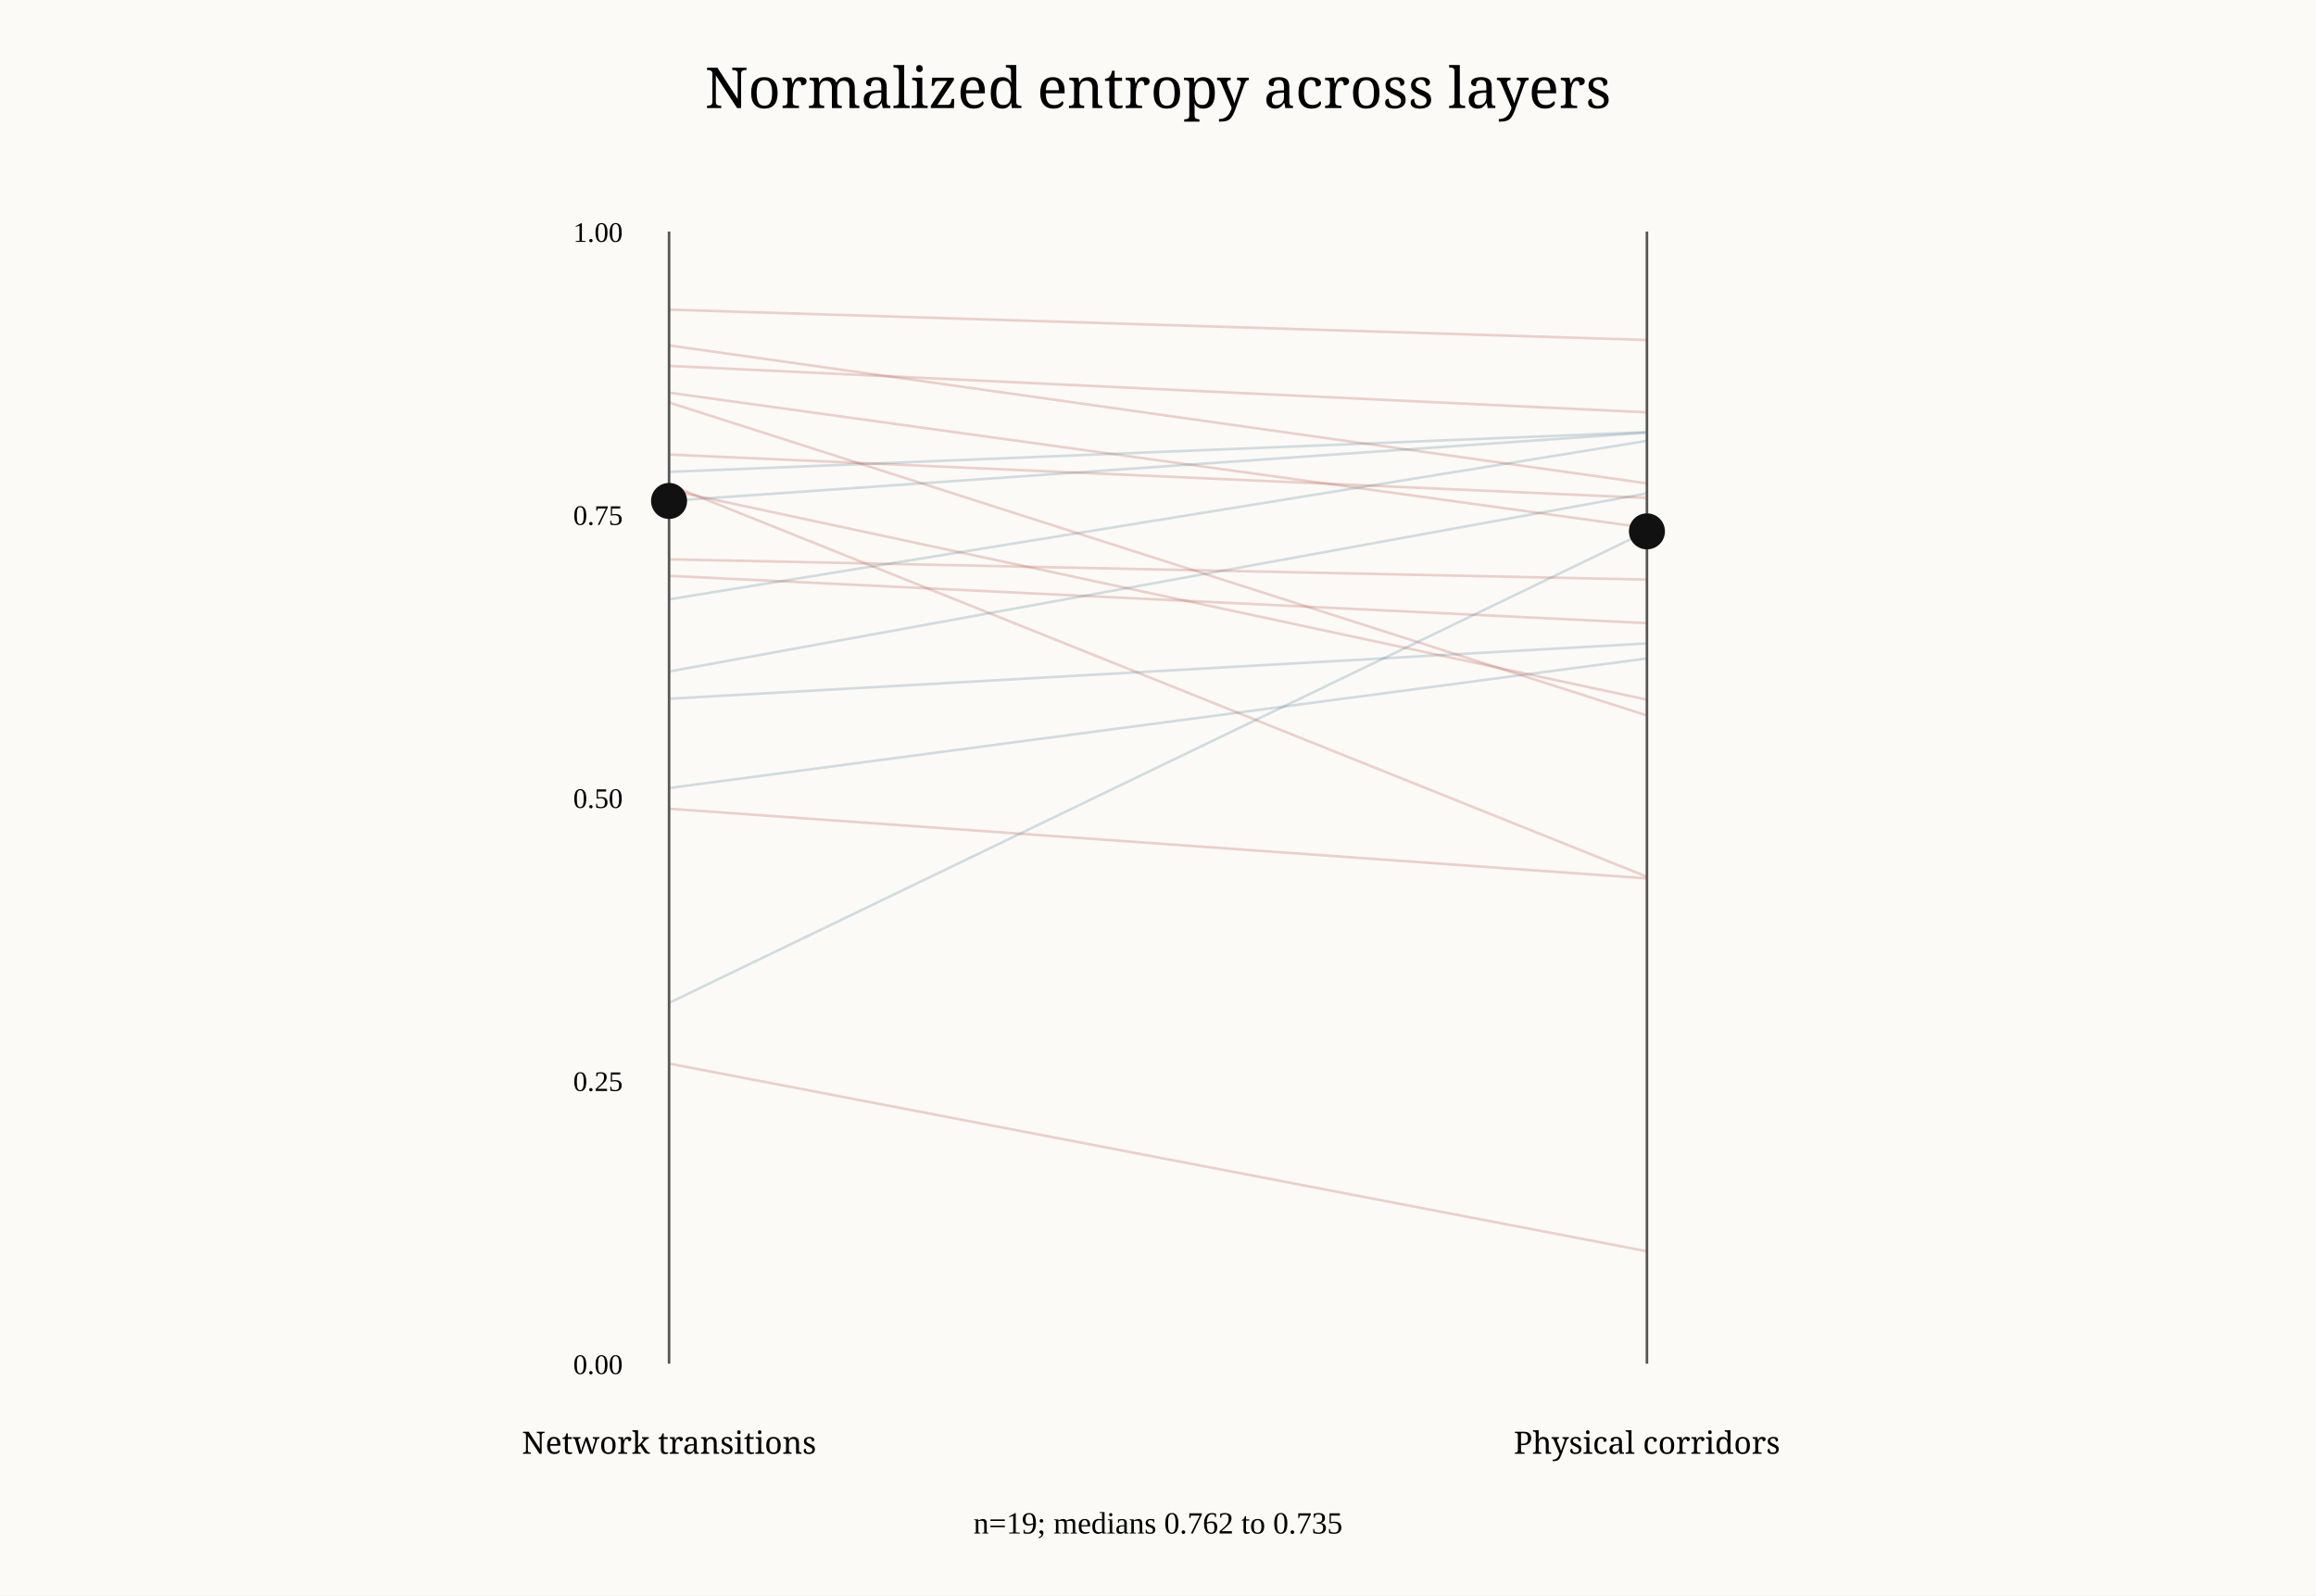
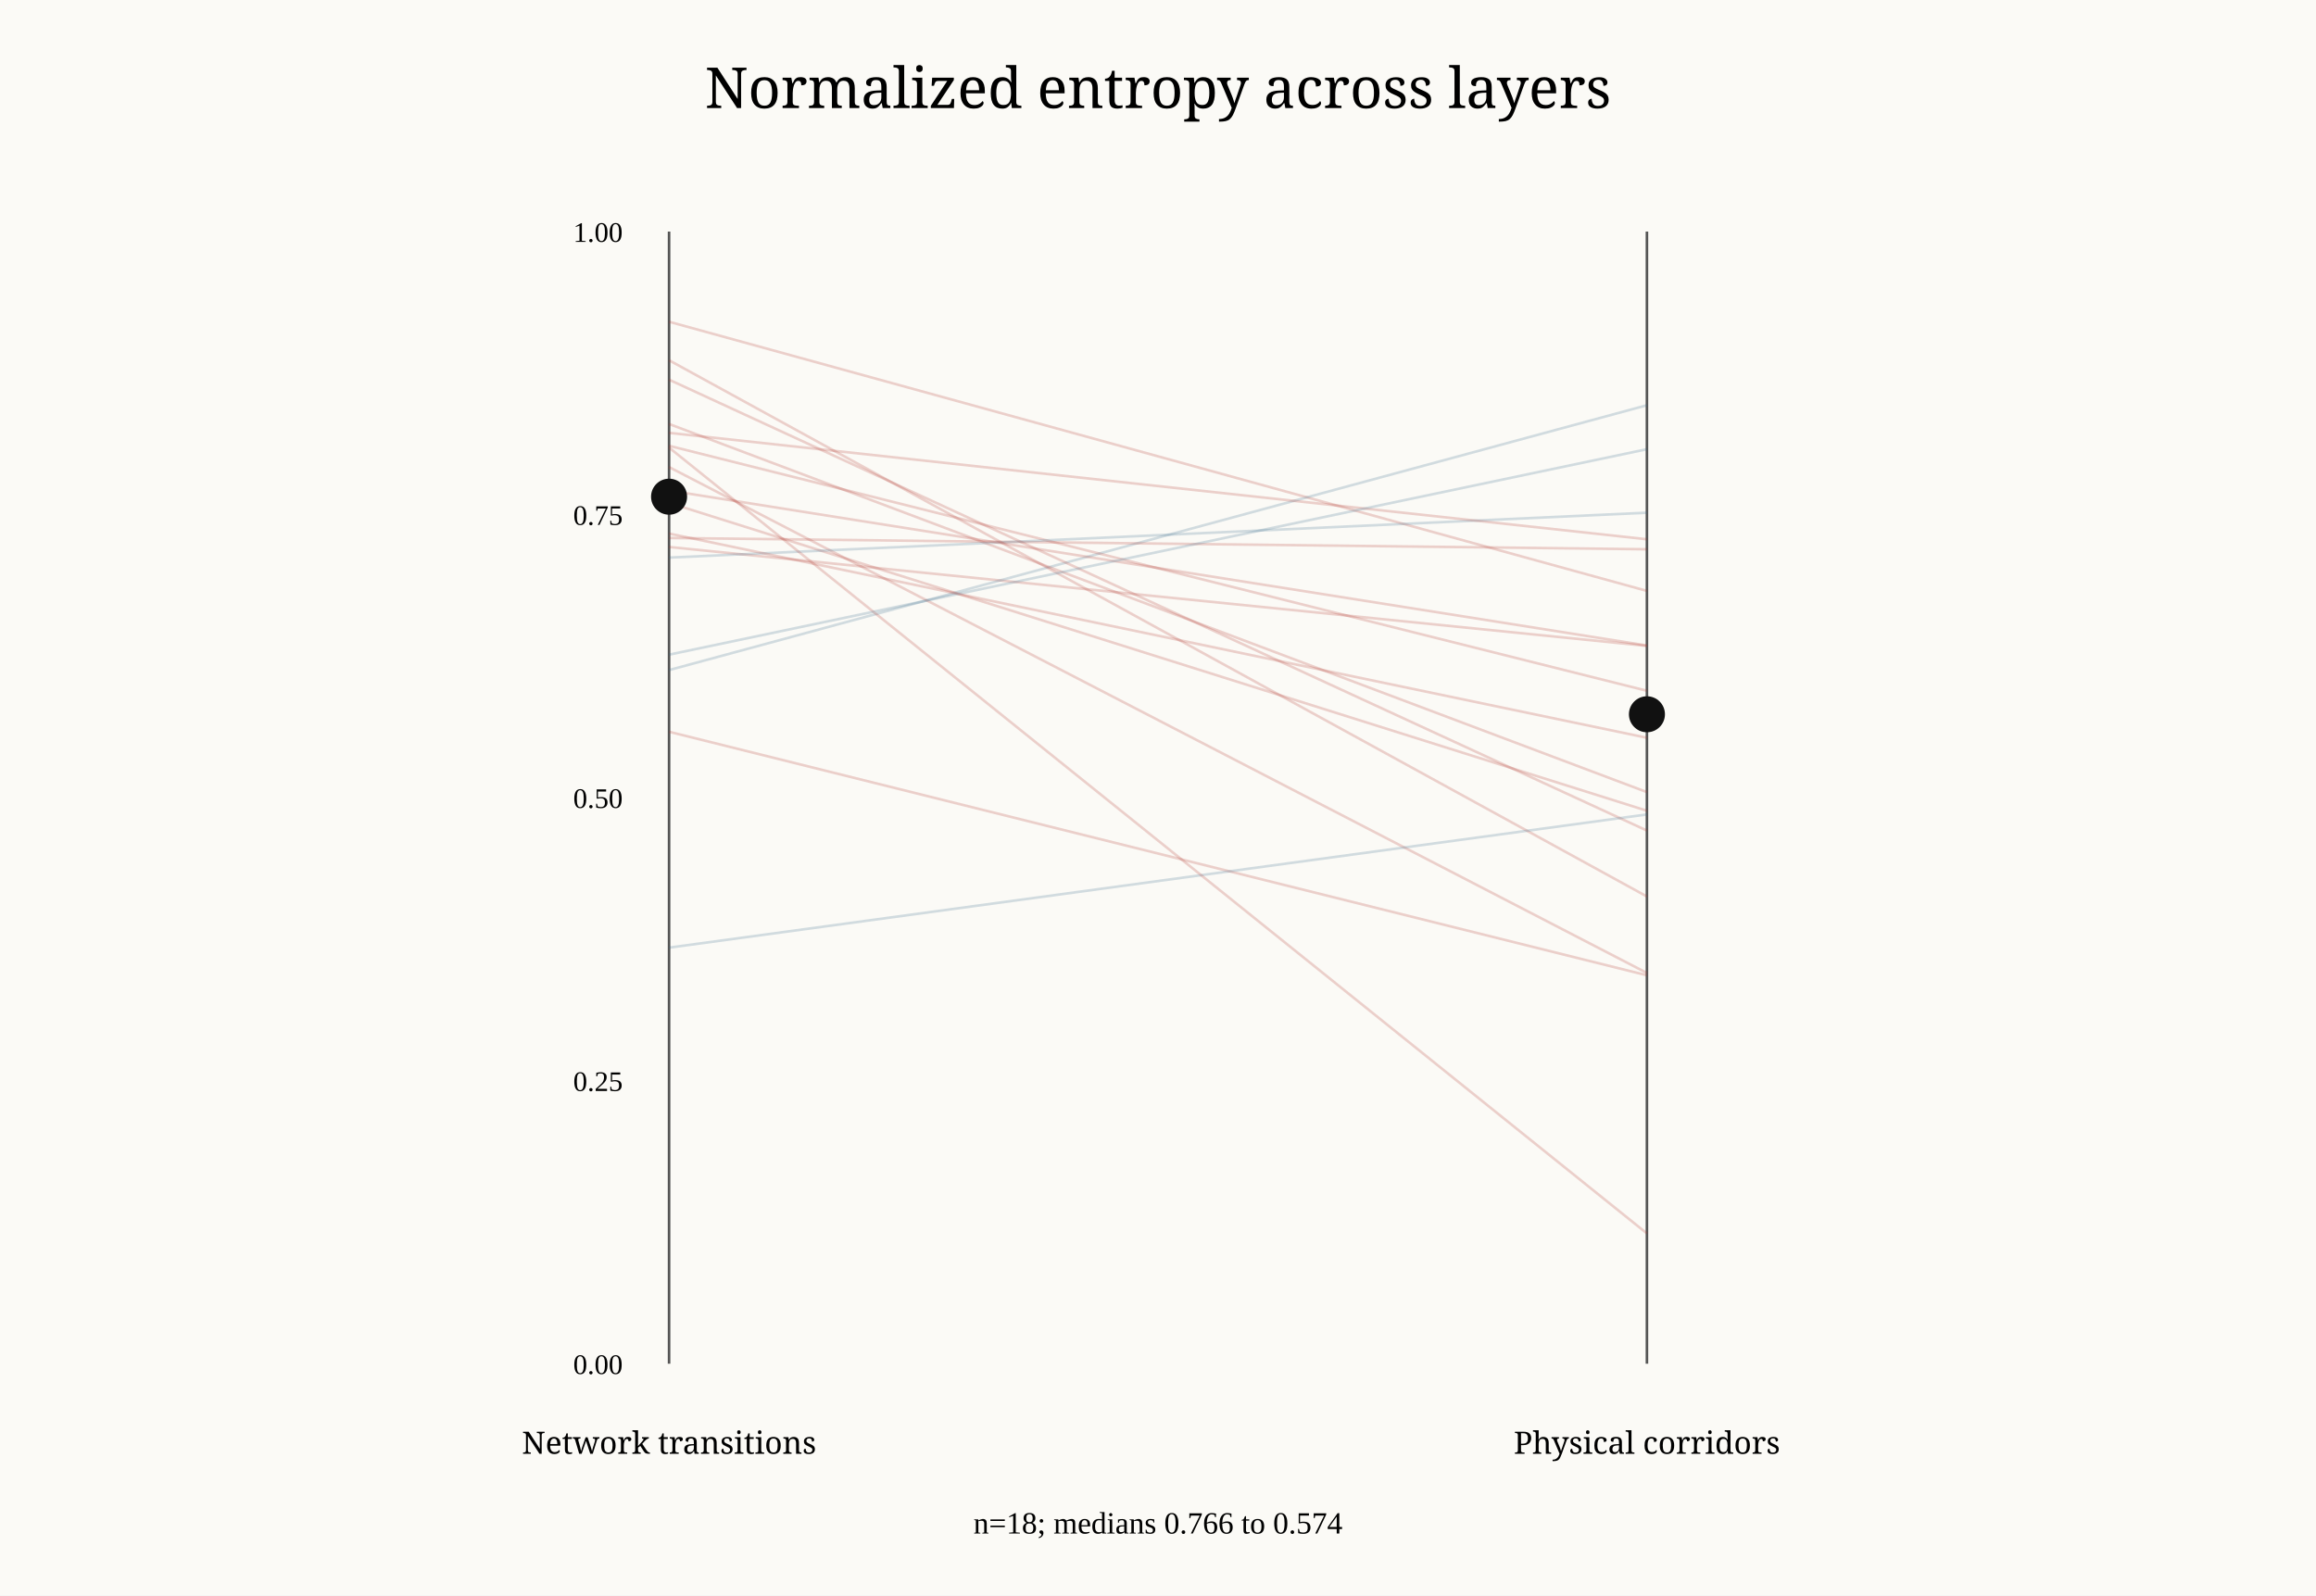
<svg xmlns="http://www.w3.org/2000/svg" width="900" height="620" viewBox="0 0 900 620">
  <rect width="100%" height="100%" fill="white" />
  <rect width="100%" height="100%" fill="#fbfaf6" />
  <text x="450" y="42" text-anchor="middle" font-size="22" font-family="Georgia">Normalized entropy across layers</text>
  <line x1="260" y1="90" x2="260" y2="530" stroke="#555" />
  <line x1="640" y1="90" x2="640" y2="530" stroke="#555" />
  <text x="260" y="565" text-anchor="middle" font-family="Georgia">Network transitions</text>
  <text x="640" y="565" text-anchor="middle" font-family="Georgia">Physical corridors</text>
  <text x="242" y="534.0" text-anchor="end" font-size="11">0.00</text>
  <text x="242" y="424.0" text-anchor="end" font-size="11">0.25</text>
  <text x="242" y="314.0" text-anchor="end" font-size="11">0.50</text>
  <text x="242" y="204.0" text-anchor="end" font-size="11">0.75</text>
  <text x="242" y="94.0" text-anchor="end" font-size="11">1.00</text>
-   <line x1="260" y1="260.97" x2="640" y2="191.75" stroke="#3d6f8e" stroke-opacity="0.22" />
-   <line x1="260" y1="152.61" x2="640" y2="205.18" stroke="#b23a2f" stroke-opacity="0.22" />
-   <line x1="260" y1="217.38" x2="640" y2="225.27" stroke="#b23a2f" stroke-opacity="0.22" />
-   <line x1="260" y1="314.31" x2="640" y2="341.39" stroke="#b23a2f" stroke-opacity="0.22" />
-   <line x1="260" y1="188.40" x2="640" y2="340.75" stroke="#b23a2f" stroke-opacity="0.22" />
-   <line x1="260" y1="120.34" x2="640" y2="132.14" stroke="#b23a2f" stroke-opacity="0.22" />
-   <line x1="260" y1="306.26" x2="640" y2="255.89" stroke="#3d6f8e" stroke-opacity="0.22" />
-   <line x1="260" y1="271.56" x2="640" y2="250.06" stroke="#3d6f8e" stroke-opacity="0.22" />
-   <line x1="260" y1="142.20" x2="640" y2="160.26" stroke="#b23a2f" stroke-opacity="0.22" />
-   <line x1="260" y1="223.80" x2="640" y2="242.18" stroke="#b23a2f" stroke-opacity="0.22" />
-   <line x1="260" y1="413.35" x2="640" y2="486.31" stroke="#b23a2f" stroke-opacity="0.22" />
-   <line x1="260" y1="183.40" x2="640" y2="167.92" stroke="#3d6f8e" stroke-opacity="0.22" />
-   <line x1="260" y1="232.93" x2="640" y2="171.33" stroke="#3d6f8e" stroke-opacity="0.22" />
-   <line x1="260" y1="156.43" x2="640" y2="278.06" stroke="#b23a2f" stroke-opacity="0.22" />
-   <line x1="260" y1="389.77" x2="640" y2="206.51" stroke="#3d6f8e" stroke-opacity="0.22" />
-   <line x1="260" y1="134.24" x2="640" y2="187.86" stroke="#b23a2f" stroke-opacity="0.22" />
-   <line x1="260" y1="194.69" x2="640" y2="168.15" stroke="#3d6f8e" stroke-opacity="0.22" />
-   <line x1="260" y1="190.42" x2="640" y2="271.93" stroke="#b23a2f" stroke-opacity="0.22" />
-   <line x1="260" y1="176.66" x2="640" y2="193.52" stroke="#b23a2f" stroke-opacity="0.22" />
-   <circle cx="260" cy="194.69" r="7" fill="#111" />
-   <circle cx="640" cy="206.51" r="7" fill="#111" />
-   <text x="450" y="596" text-anchor="middle" font-size="12">n=19; medians 0.762 to 0.735</text>
+   <line x1="260" y1="212.58" x2="640" y2="251.04" stroke="#b23a2f" stroke-opacity="0.22" />
+   <line x1="260" y1="195.43" x2="640" y2="315.10" stroke="#b23a2f" stroke-opacity="0.22" />
+   <line x1="260" y1="125.05" x2="640" y2="229.66" stroke="#b23a2f" stroke-opacity="0.22" />
+   <line x1="260" y1="284.40" x2="640" y2="379.05" stroke="#b23a2f" stroke-opacity="0.22" />
+   <line x1="260" y1="260.42" x2="640" y2="157.49" stroke="#3d6f8e" stroke-opacity="0.22" />
+   <line x1="260" y1="164.78" x2="640" y2="307.86" stroke="#b23a2f" stroke-opacity="0.22" />
+   <line x1="260" y1="209.08" x2="640" y2="213.47" stroke="#b23a2f" stroke-opacity="0.22" />
+   <line x1="260" y1="173.26" x2="640" y2="268.47" stroke="#b23a2f" stroke-opacity="0.22" />
+   <line x1="260" y1="181.53" x2="640" y2="378.15" stroke="#b23a2f" stroke-opacity="0.22" />
+   <line x1="260" y1="147.56" x2="640" y2="322.81" stroke="#b23a2f" stroke-opacity="0.22" />
+   <line x1="260" y1="216.71" x2="640" y2="199.26" stroke="#3d6f8e" stroke-opacity="0.22" />
+   <line x1="260" y1="168.23" x2="640" y2="209.59" stroke="#b23a2f" stroke-opacity="0.22" />
+   <line x1="260" y1="140.01" x2="640" y2="348.43" stroke="#b23a2f" stroke-opacity="0.22" />
+   <line x1="260" y1="368.30" x2="640" y2="316.52" stroke="#3d6f8e" stroke-opacity="0.22" />
+   <line x1="260" y1="173.96" x2="640" y2="479.37" stroke="#b23a2f" stroke-opacity="0.22" />
+   <line x1="260" y1="207.37" x2="640" y2="286.74" stroke="#b23a2f" stroke-opacity="0.22" />
+   <line x1="260" y1="190.65" x2="640" y2="250.88" stroke="#b23a2f" stroke-opacity="0.22" />
+   <line x1="260" y1="254.43" x2="640" y2="174.58" stroke="#3d6f8e" stroke-opacity="0.22" />
+   <circle cx="260" cy="193.04" r="7" fill="#111" />
+   <circle cx="640" cy="277.60" r="7" fill="#111" />
+   <text x="450" y="596" text-anchor="middle" font-size="12">n=18; medians 0.766 to 0.574</text>
</svg>
